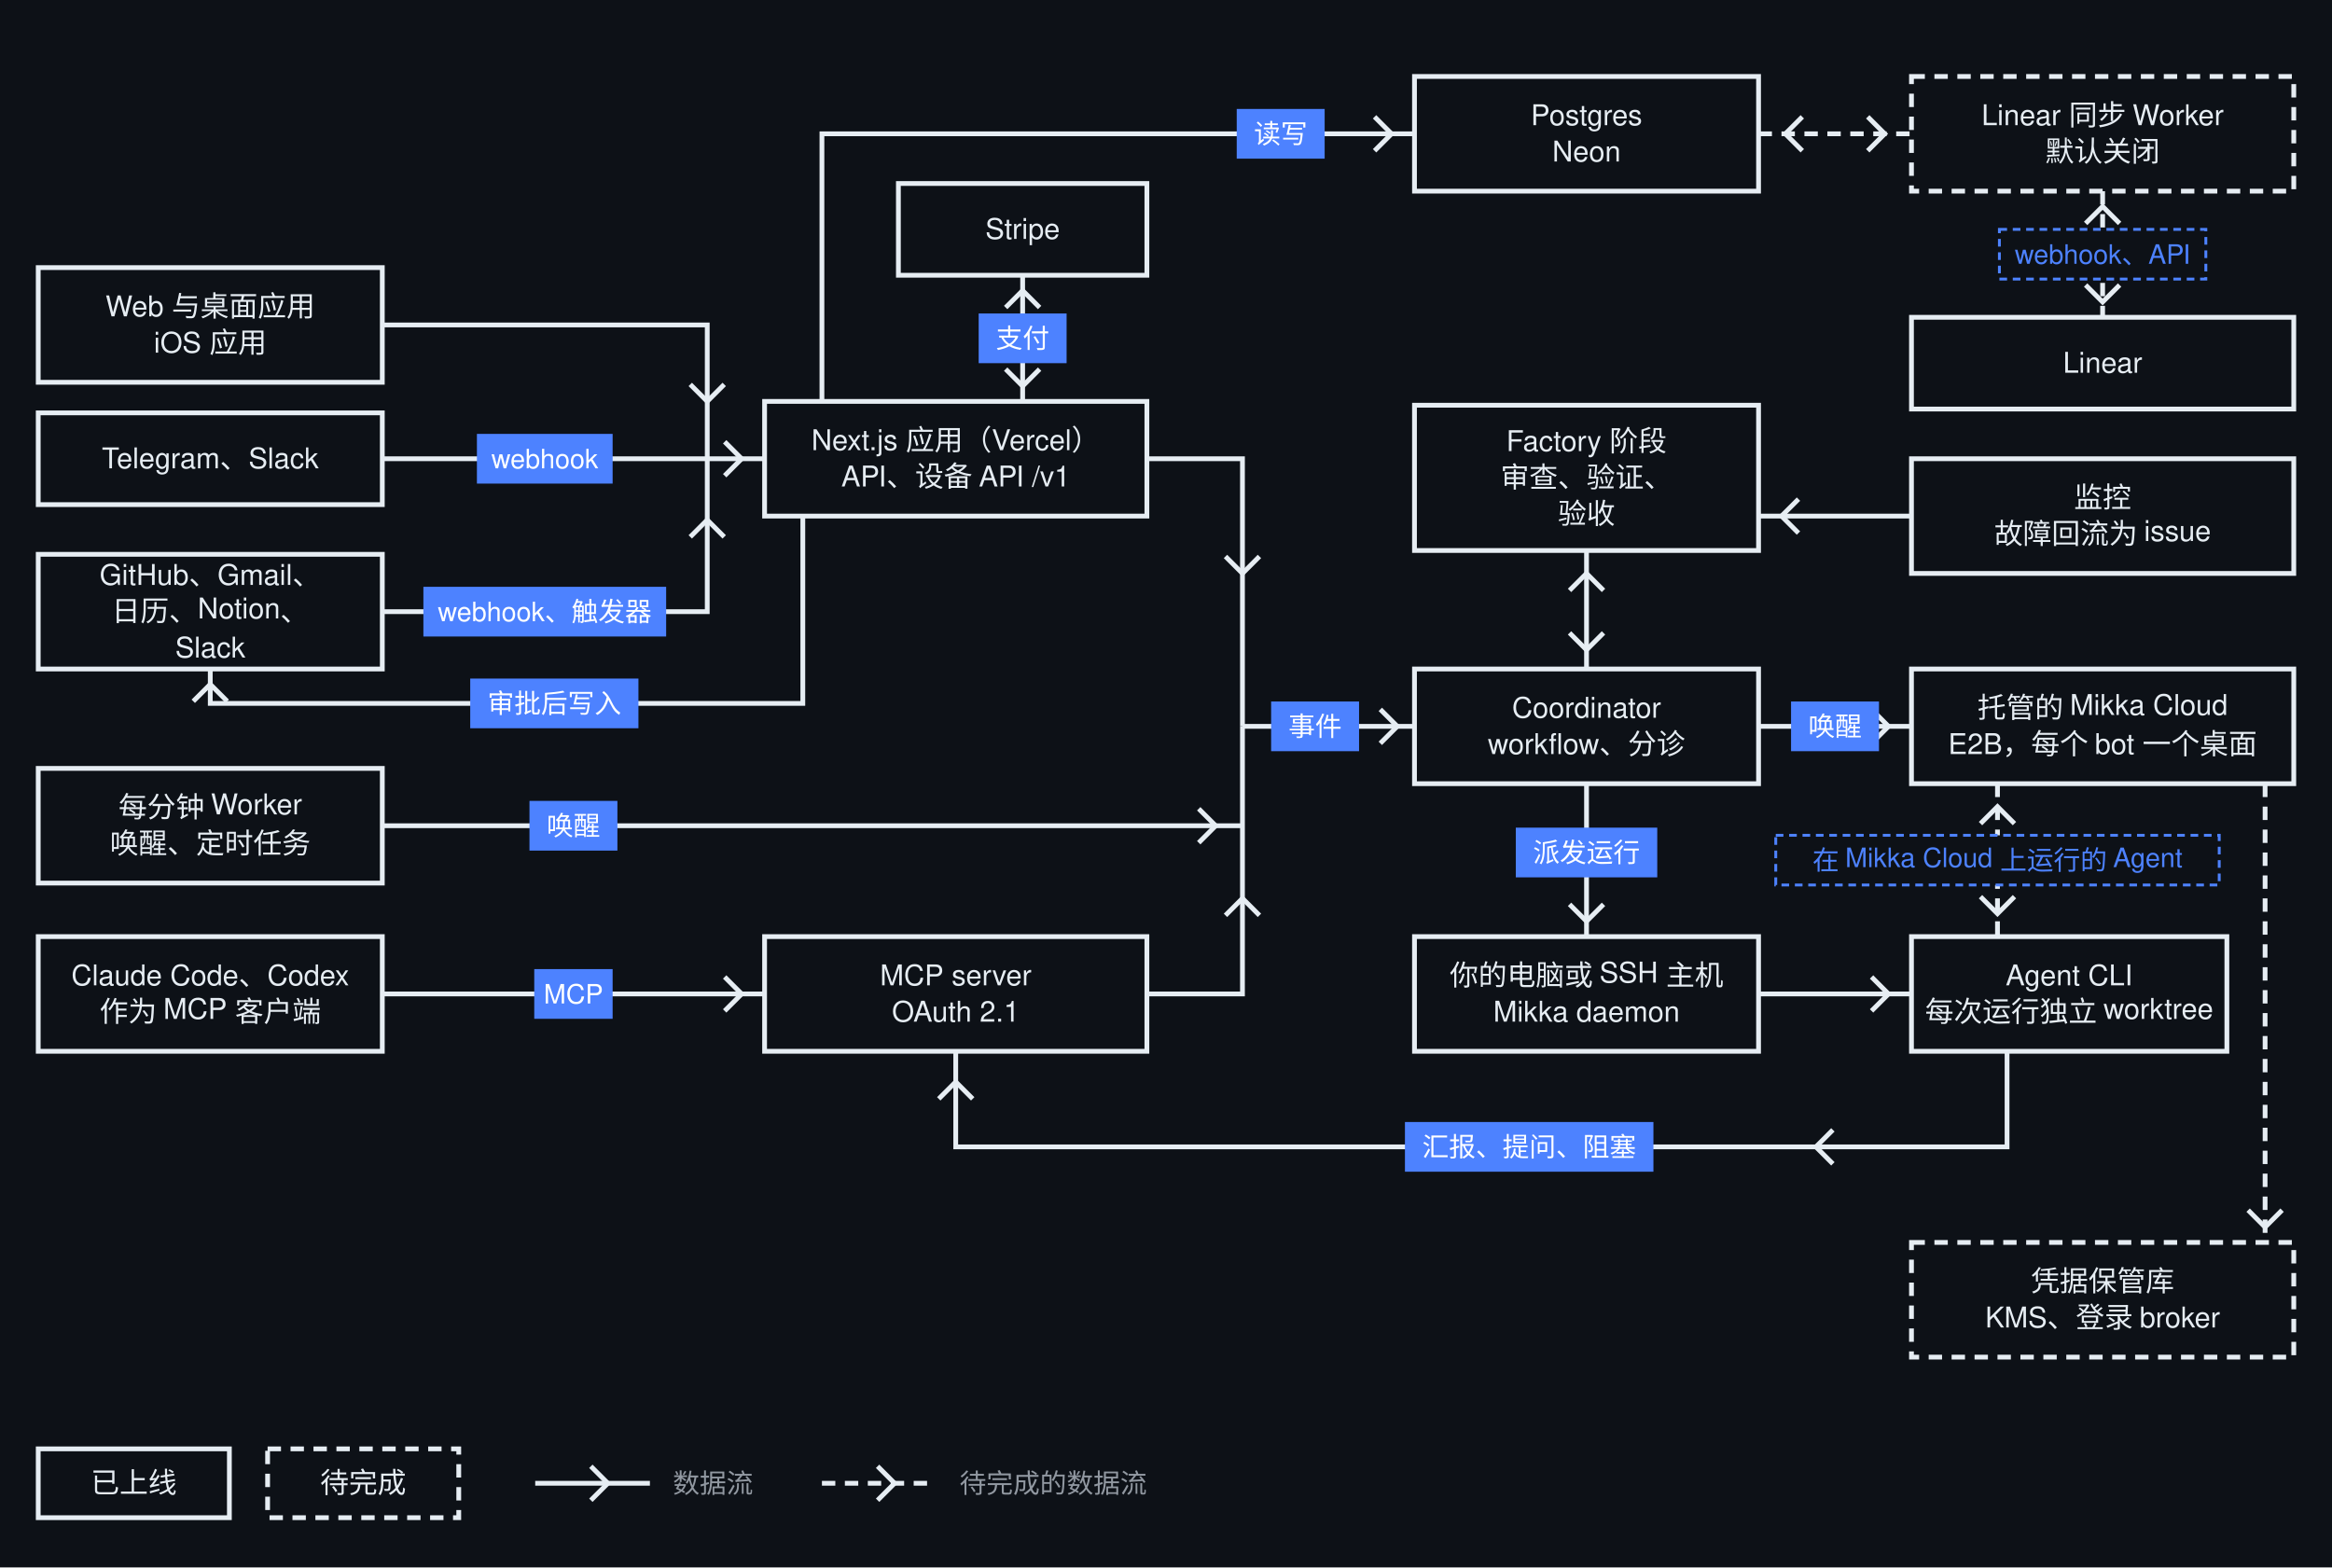
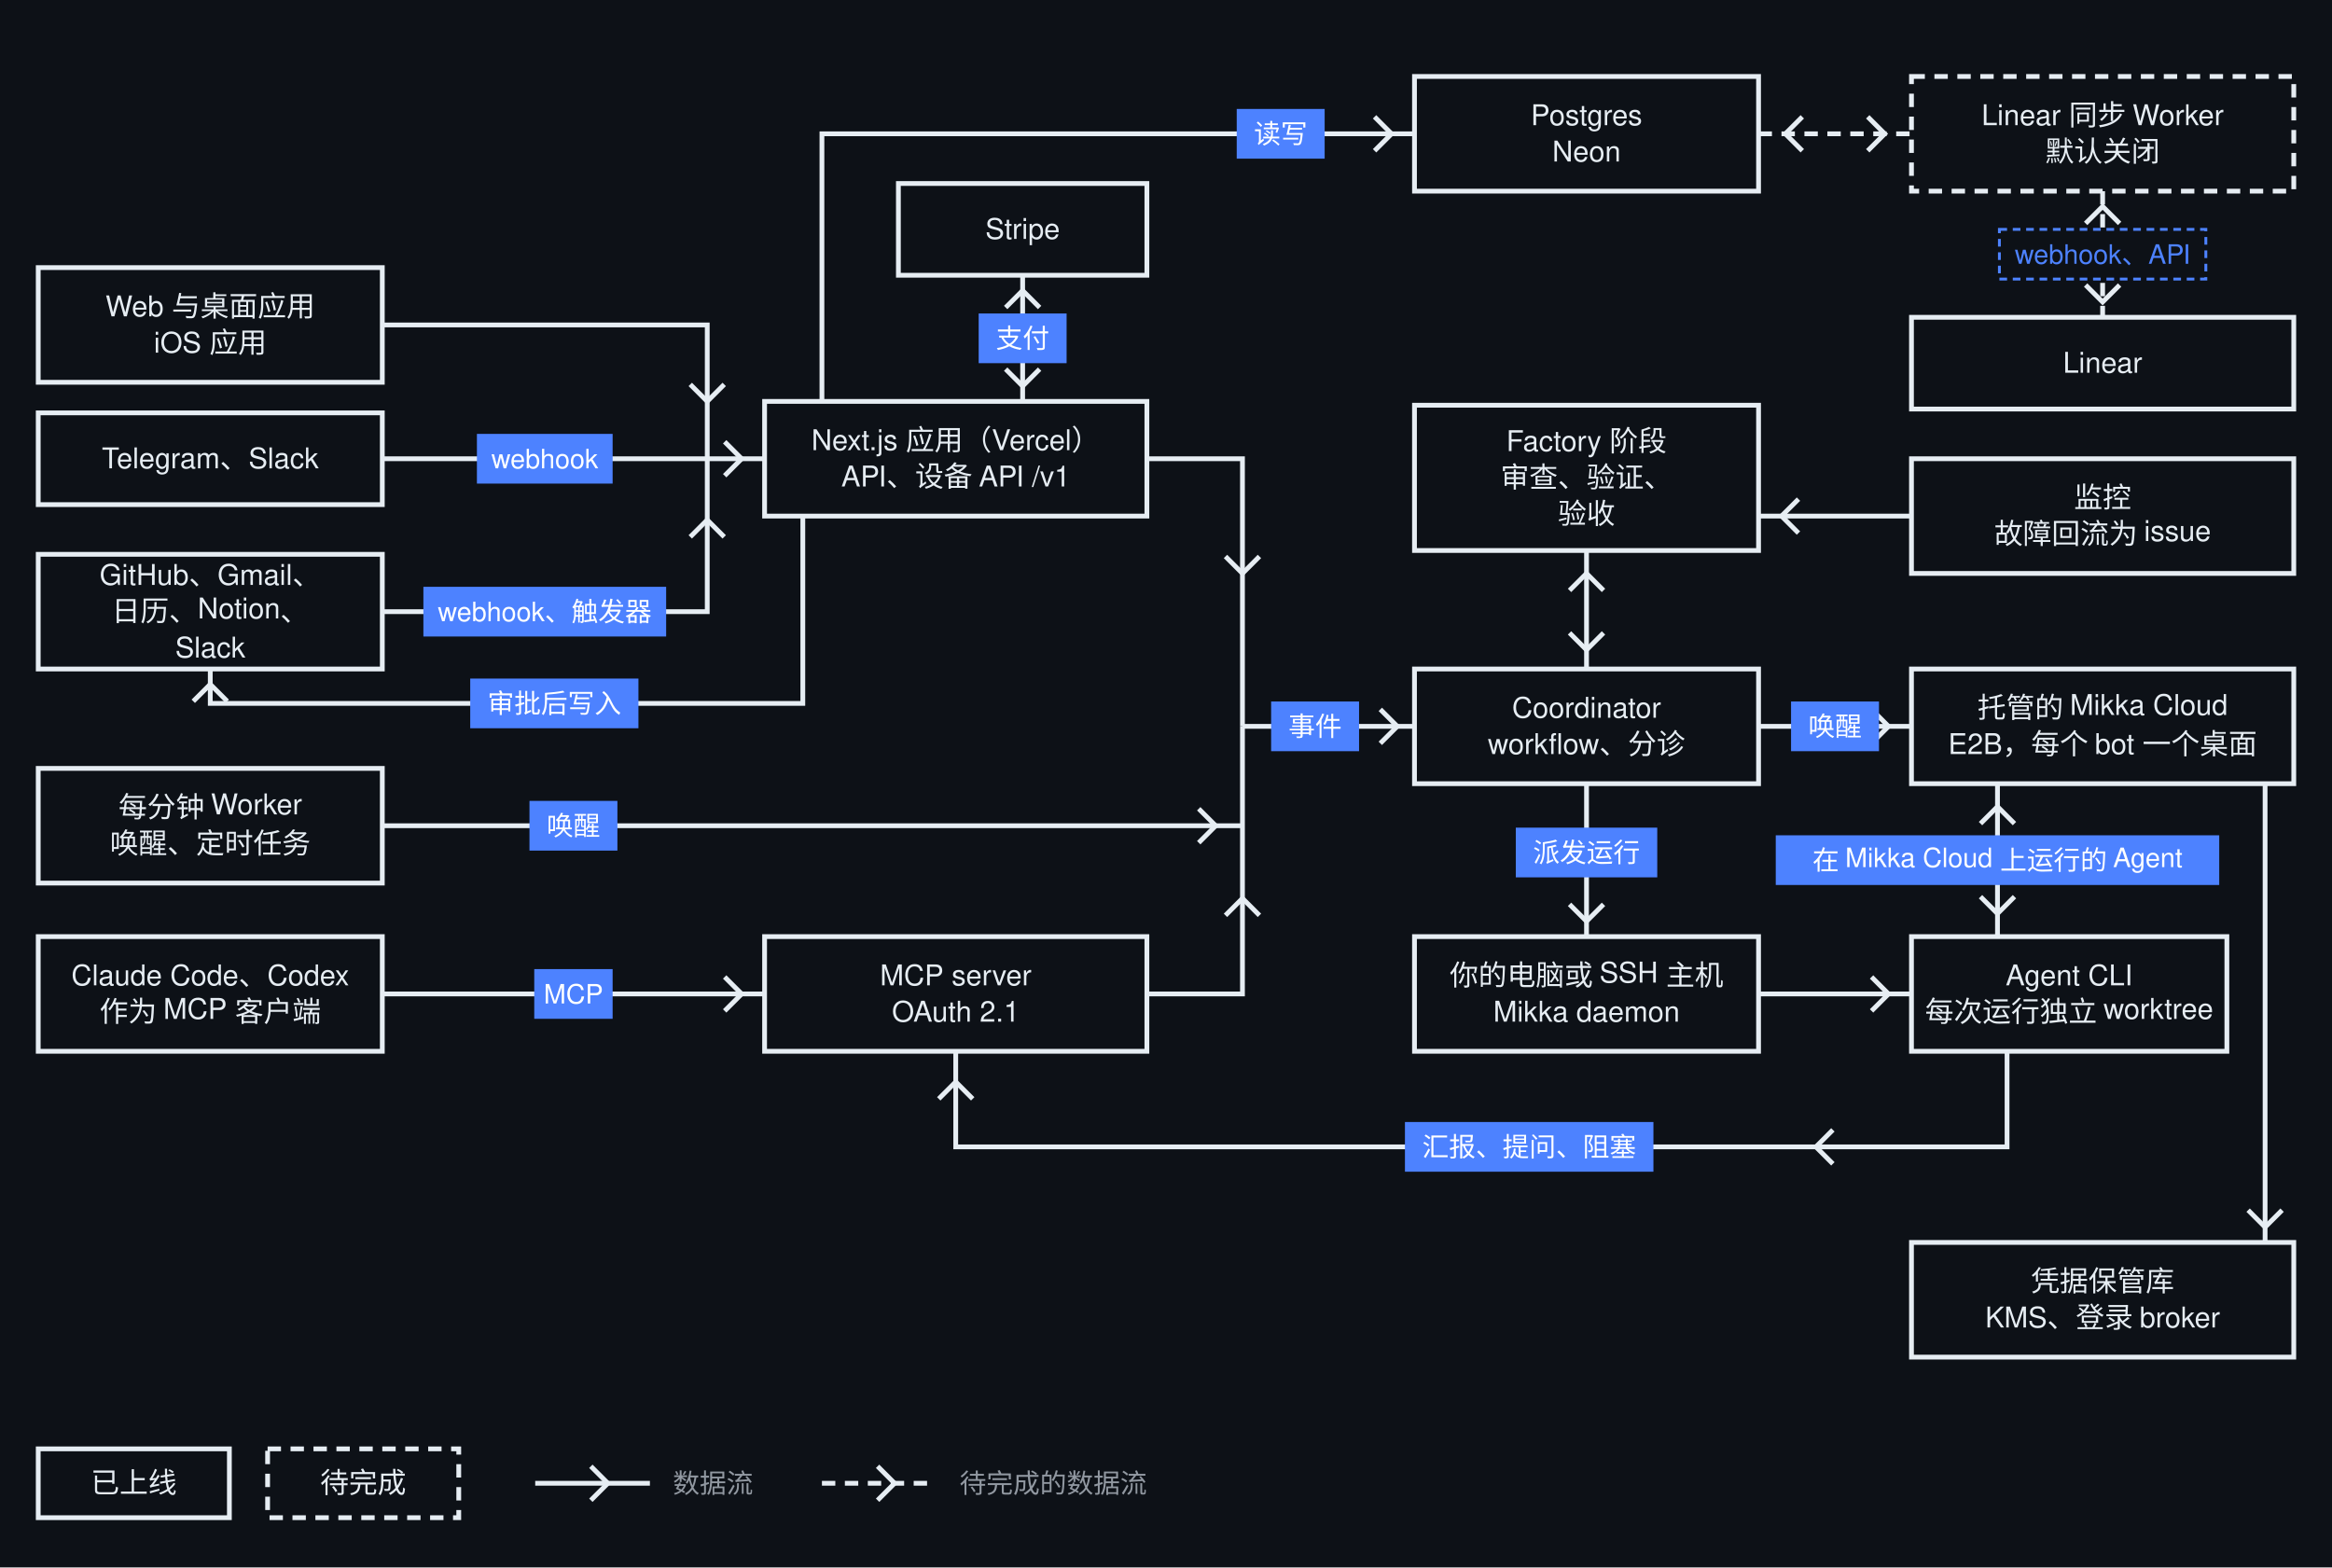
<svg xmlns="http://www.w3.org/2000/svg" width="1220" height="820" viewBox="0 0 1220 820" font-family="-apple-system, BlinkMacSystemFont, &quot;Segoe UI&quot;, Helvetica, Arial, &quot;PingFang SC&quot;, &quot;Noto Sans CJK SC&quot;, &quot;Microsoft YaHei&quot;, sans-serif" role="img" aria-label="Mikka 架构">
  <rect width="1220" height="820" fill="#0d1117" />
  <path d="M200 170 L370 170 L370 240" fill="none" stroke="#e6edf3" stroke-width="2.5" />
  <path d="M362 202 L370 210 L378 202" fill="none" stroke="#e6edf3" stroke-width="2.5" stroke-linecap="square" stroke-linejoin="miter" />
  <path d="M200 320 L370 320 L370 240" fill="none" stroke="#e6edf3" stroke-width="2.5" />
  <path d="M362 280 L370 272 L378 280" fill="none" stroke="#e6edf3" stroke-width="2.5" stroke-linecap="square" stroke-linejoin="miter" />
  <path d="M200 240 L400 240" fill="none" stroke="#e6edf3" stroke-width="2.5" />
  <path d="M380 232 L388 240 L380 248" fill="none" stroke="#e6edf3" stroke-width="2.5" stroke-linecap="square" stroke-linejoin="miter" />
  <rect x="249.5" y="227" width="71" height="26" fill="#4d82ff" />
  <text x="285" y="245" text-anchor="middle" font-size="14" fill="#ffffff">webhook</text>
  <rect x="221.5" y="307" width="127" height="26" fill="#4d82ff" />
  <text x="285" y="325" text-anchor="middle" font-size="14" fill="#ffffff">webhook、触发器</text>
  <path d="M420 270 L420 368 L110 368 L110 350" fill="none" stroke="#e6edf3" stroke-width="2.5" />
  <path d="M102 366 L110 358 L118 366" fill="none" stroke="#e6edf3" stroke-width="2.5" stroke-linecap="square" stroke-linejoin="miter" />
  <rect x="246" y="355" width="88" height="26" fill="#4d82ff" />
  <text x="290" y="373" text-anchor="middle" font-size="14" fill="#ffffff">审批后写入</text>
  <path d="M535 144 L535 210" fill="none" stroke="#e6edf3" stroke-width="2.5" />
  <path d="M527 194 L535 202 L543 194" fill="none" stroke="#e6edf3" stroke-width="2.5" stroke-linecap="square" stroke-linejoin="miter" />
  <path d="M527 160 L535 152 L543 160" fill="none" stroke="#e6edf3" stroke-width="2.5" stroke-linecap="square" stroke-linejoin="miter" />
  <rect x="512" y="164" width="46" height="26" fill="#4d82ff" />
  <text x="535" y="182" text-anchor="middle" font-size="14" fill="#ffffff">支付</text>
  <path d="M200 520 L400 520" fill="none" stroke="#e6edf3" stroke-width="2.5" />
  <path d="M380 512 L388 520 L380 528" fill="none" stroke="#e6edf3" stroke-width="2.5" stroke-linecap="square" stroke-linejoin="miter" />
  <rect x="279.5" y="507" width="41" height="26" fill="#4d82ff" />
  <text x="300" y="525" text-anchor="middle" font-size="14" fill="#ffffff">MCP</text>
  <path d="M430 210 L430 70 L740 70" fill="none" stroke="#e6edf3" stroke-width="2.5" />
  <path d="M720 62 L728 70 L720 78" fill="none" stroke="#e6edf3" stroke-width="2.5" stroke-linecap="square" stroke-linejoin="miter" />
  <rect x="647" y="57" width="46" height="26" fill="#4d82ff" />
  <text x="670" y="75" text-anchor="middle" font-size="14" fill="#ffffff">读写</text>
  <path d="M920 70 L1000 70" fill="none" stroke="#e6edf3" stroke-width="2.5" stroke-dasharray="7 5" />
  <path d="M942 62 L934 70 L942 78" fill="none" stroke="#e6edf3" stroke-width="2.5" stroke-linecap="square" stroke-linejoin="miter" />
  <path d="M978 62 L986 70 L978 78" fill="none" stroke="#e6edf3" stroke-width="2.5" stroke-linecap="square" stroke-linejoin="miter" />
  <path d="M1100 100 L1100 166" fill="none" stroke="#e6edf3" stroke-width="2.5" stroke-dasharray="7 5" />
  <path d="M1092 150 L1100 158 L1108 150" fill="none" stroke="#e6edf3" stroke-width="2.5" stroke-linecap="square" stroke-linejoin="miter" />
  <path d="M1092 116 L1100 108 L1108 116" fill="none" stroke="#e6edf3" stroke-width="2.5" stroke-linecap="square" stroke-linejoin="miter" />
  <rect x="1046" y="120" width="108" height="26" fill="#0d1117" stroke="#4d82ff" stroke-width="1.5" stroke-dasharray="4 3" />
  <text x="1100" y="138" text-anchor="middle" font-size="14" fill="#4d82ff">webhook、API</text>
  <path d="M600 240 L650 240 L650 380" fill="none" stroke="#e6edf3" stroke-width="2.5" />
  <path d="M642 292 L650 300 L658 292" fill="none" stroke="#e6edf3" stroke-width="2.5" stroke-linecap="square" stroke-linejoin="miter" />
  <path d="M600 520 L650 520 L650 380" fill="none" stroke="#e6edf3" stroke-width="2.5" />
  <path d="M642 478 L650 470 L658 478" fill="none" stroke="#e6edf3" stroke-width="2.5" stroke-linecap="square" stroke-linejoin="miter" />
  <path d="M650 380 L740 380" fill="none" stroke="#e6edf3" stroke-width="2.5" />
  <path d="M723 372 L731 380 L723 388" fill="none" stroke="#e6edf3" stroke-width="2.5" stroke-linecap="square" stroke-linejoin="miter" />
  <rect x="665" y="367" width="46" height="26" fill="#4d82ff" />
  <text x="688" y="385" text-anchor="middle" font-size="14" fill="#ffffff">事件</text>
  <path d="M200 432 L650 432" fill="none" stroke="#e6edf3" stroke-width="2.5" />
  <path d="M628 424 L636 432 L628 440" fill="none" stroke="#e6edf3" stroke-width="2.5" stroke-linecap="square" stroke-linejoin="miter" />
  <rect x="277" y="419" width="46" height="26" fill="#4d82ff" />
  <text x="300" y="437" text-anchor="middle" font-size="14" fill="#ffffff">唤醒</text>
  <path d="M830 288 L830 350" fill="none" stroke="#e6edf3" stroke-width="2.5" />
  <path d="M822 308 L830 300 L838 308" fill="none" stroke="#e6edf3" stroke-width="2.5" stroke-linecap="square" stroke-linejoin="miter" />
  <path d="M822 332 L830 340 L838 332" fill="none" stroke="#e6edf3" stroke-width="2.5" stroke-linecap="square" stroke-linejoin="miter" />
  <path d="M1000 270 L920 270" fill="none" stroke="#e6edf3" stroke-width="2.5" />
  <path d="M940 262 L932 270 L940 278" fill="none" stroke="#e6edf3" stroke-width="2.5" stroke-linecap="square" stroke-linejoin="miter" />
  <path d="M920 380 L1000 380" fill="none" stroke="#e6edf3" stroke-width="2.5" />
  <path d="M980 372 L988 380 L980 388" fill="none" stroke="#e6edf3" stroke-width="2.5" stroke-linecap="square" stroke-linejoin="miter" />
  <rect x="937" y="367" width="46" height="26" fill="#4d82ff" />
  <text x="960" y="385" text-anchor="middle" font-size="14" fill="#ffffff">唤醒</text>
  <path d="M830 410 L830 490" fill="none" stroke="#e6edf3" stroke-width="2.5" />
  <path d="M822 474 L830 482 L838 474" fill="none" stroke="#e6edf3" stroke-width="2.5" stroke-linecap="square" stroke-linejoin="miter" />
  <rect x="793" y="433" width="74" height="26" fill="#4d82ff" />
  <text x="830" y="451" text-anchor="middle" font-size="14" fill="#ffffff">派发运行</text>
  <path d="M920 520 L1000 520" fill="none" stroke="#e6edf3" stroke-width="2.5" />
  <path d="M980 512 L988 520 L980 528" fill="none" stroke="#e6edf3" stroke-width="2.5" stroke-linecap="square" stroke-linejoin="miter" />
-   <path d="M1045 410 L1045 490" fill="none" stroke="#e6edf3" stroke-width="2.5" stroke-dasharray="7 5" />
+   <path d="M1045 410 L1045 490" fill="none" stroke="#e6edf3" stroke-width="2.5" />
  <path d="M1037 430 L1045 422 L1053 430" fill="none" stroke="#e6edf3" stroke-width="2.5" stroke-linecap="square" stroke-linejoin="miter" />
  <path d="M1037 470 L1045 478 L1053 470" fill="none" stroke="#e6edf3" stroke-width="2.5" stroke-linecap="square" stroke-linejoin="miter" />
-   <rect x="929" y="437" width="232" height="26" fill="#0d1117" stroke="#4d82ff" stroke-width="1.5" stroke-dasharray="4 3" />
-   <text x="1045" y="455" text-anchor="middle" font-size="14" fill="#4d82ff">在 Mikka Cloud 上运行的 Agent</text>
-   <path d="M1185 410 L1185 650" fill="none" stroke="#e6edf3" stroke-width="2.5" stroke-dasharray="7 5" />
+   <rect x="929" y="437" width="232" height="26" fill="#4d82ff" />
+   <text x="1045" y="455" text-anchor="middle" font-size="14" fill="#ffffff">在 Mikka Cloud 上运行的 Agent</text>
+   <path d="M1185 410 L1185 650" fill="none" stroke="#e6edf3" stroke-width="2.5" />
  <path d="M1177 634 L1185 642 L1193 634" fill="none" stroke="#e6edf3" stroke-width="2.5" stroke-linecap="square" stroke-linejoin="miter" />
  <path d="M1050 550 L1050 600 L500 600 L500 550" fill="none" stroke="#e6edf3" stroke-width="2.5" />
  <path d="M958 592 L950 600 L958 608" fill="none" stroke="#e6edf3" stroke-width="2.5" stroke-linecap="square" stroke-linejoin="miter" />
  <path d="M492 574 L500 566 L508 574" fill="none" stroke="#e6edf3" stroke-width="2.5" stroke-linecap="square" stroke-linejoin="miter" />
  <rect x="735" y="587" width="130" height="26" fill="#4d82ff" />
  <text x="800" y="605" text-anchor="middle" font-size="14" fill="#ffffff">汇报、提问、阻塞</text>
  <rect x="20" y="140" width="180" height="60" fill="#0d1117" stroke="#e6edf3" stroke-width="2.5" />
  <text x="110" y="165.5" text-anchor="middle" font-size="15" fill="#e6edf3">Web 与桌面应用</text>
  <text x="110" y="184.5" text-anchor="middle" font-size="15" fill="#e6edf3">iOS 应用</text>
  <rect x="20" y="216" width="180" height="48" fill="#0d1117" stroke="#e6edf3" stroke-width="2.5" />
  <text x="110" y="245" text-anchor="middle" font-size="15" fill="#e6edf3">Telegram、Slack</text>
  <rect x="20" y="290" width="180" height="60" fill="#0d1117" stroke="#e6edf3" stroke-width="2.5" />
  <text x="110" y="306" text-anchor="middle" font-size="15" fill="#e6edf3">GitHub、Gmail、</text>
  <text x="110" y="325" text-anchor="middle" font-size="15" fill="#e6edf3">日历、Notion、</text>
  <text x="110" y="344" text-anchor="middle" font-size="15" fill="#e6edf3">Slack</text>
  <rect x="20" y="402" width="180" height="60" fill="#0d1117" stroke="#e6edf3" stroke-width="2.5" />
  <text x="110" y="427.5" text-anchor="middle" font-size="15" fill="#e6edf3">每分钟 Worker</text>
  <text x="110" y="446.5" text-anchor="middle" font-size="15" fill="#e6edf3">唤醒、定时任务</text>
  <rect x="20" y="490" width="180" height="60" fill="#0d1117" stroke="#e6edf3" stroke-width="2.5" />
  <text x="110" y="515.5" text-anchor="middle" font-size="15" fill="#e6edf3">Claude Code、Codex</text>
  <text x="110" y="534.5" text-anchor="middle" font-size="15" fill="#e6edf3">作为 MCP 客户端</text>
  <rect x="470" y="96" width="130" height="48" fill="#0d1117" stroke="#e6edf3" stroke-width="2.5" />
  <text x="535" y="125" text-anchor="middle" font-size="15" fill="#e6edf3">Stripe</text>
  <rect x="400" y="210" width="200" height="60" fill="#0d1117" stroke="#e6edf3" stroke-width="2.5" />
  <text x="500" y="235.5" text-anchor="middle" font-size="15" fill="#e6edf3">Next.js 应用（Vercel）</text>
  <text x="500" y="254.5" text-anchor="middle" font-size="15" fill="#e6edf3">API、设备 API /v1</text>
  <rect x="400" y="490" width="200" height="60" fill="#0d1117" stroke="#e6edf3" stroke-width="2.5" />
  <text x="500" y="515.5" text-anchor="middle" font-size="15" fill="#e6edf3">MCP server</text>
  <text x="500" y="534.5" text-anchor="middle" font-size="15" fill="#e6edf3">OAuth 2.1</text>
  <rect x="740" y="40" width="180" height="60" fill="#0d1117" stroke="#e6edf3" stroke-width="2.5" />
  <text x="830" y="65.5" text-anchor="middle" font-size="15" fill="#e6edf3">Postgres</text>
  <text x="830" y="84.5" text-anchor="middle" font-size="15" fill="#e6edf3">Neon</text>
  <rect x="740" y="212" width="180" height="76" fill="#0d1117" stroke="#e6edf3" stroke-width="2.5" />
  <text x="830" y="236" text-anchor="middle" font-size="15" fill="#e6edf3">Factory 阶段</text>
  <text x="830" y="255" text-anchor="middle" font-size="15" fill="#e6edf3">审查、验证、</text>
  <text x="830" y="274" text-anchor="middle" font-size="15" fill="#e6edf3">验收</text>
  <rect x="740" y="350" width="180" height="60" fill="#0d1117" stroke="#e6edf3" stroke-width="2.5" />
  <text x="830" y="375.5" text-anchor="middle" font-size="15" fill="#e6edf3">Coordinator</text>
  <text x="830" y="394.5" text-anchor="middle" font-size="15" fill="#e6edf3">workflow、分诊</text>
  <rect x="740" y="490" width="180" height="60" fill="#0d1117" stroke="#e6edf3" stroke-width="2.5" />
  <text x="830" y="515.5" text-anchor="middle" font-size="15" fill="#e6edf3">你的电脑或 SSH 主机</text>
  <text x="830" y="534.5" text-anchor="middle" font-size="15" fill="#e6edf3">Mikka daemon</text>
  <rect x="1000" y="40" width="200" height="60" fill="#0d1117" stroke="#e6edf3" stroke-width="2.5" stroke-dasharray="7 5" />
  <text x="1100" y="65.5" text-anchor="middle" font-size="15" fill="#e6edf3">Linear 同步 Worker</text>
  <text x="1100" y="84.5" text-anchor="middle" font-size="15" fill="#e6edf3">默认关闭</text>
  <rect x="1000" y="166" width="200" height="48" fill="#0d1117" stroke="#e6edf3" stroke-width="2.5" />
  <text x="1100" y="195" text-anchor="middle" font-size="15" fill="#e6edf3">Linear</text>
  <rect x="1000" y="240" width="200" height="60" fill="#0d1117" stroke="#e6edf3" stroke-width="2.5" />
  <text x="1100" y="265.5" text-anchor="middle" font-size="15" fill="#e6edf3">监控</text>
  <text x="1100" y="284.5" text-anchor="middle" font-size="15" fill="#e6edf3">故障回流为 issue</text>
  <rect x="1000" y="350" width="200" height="60" fill="#0d1117" stroke="#e6edf3" stroke-width="2.5" />
  <text x="1100" y="375.5" text-anchor="middle" font-size="15" fill="#e6edf3">托管的 Mikka Cloud</text>
  <text x="1100" y="394.5" text-anchor="middle" font-size="15" fill="#e6edf3">E2B，每个 bot 一个桌面</text>
  <rect x="1000" y="490" width="165" height="60" fill="#0d1117" stroke="#e6edf3" stroke-width="2.5" />
  <text x="1082.5" y="515.5" text-anchor="middle" font-size="15" fill="#e6edf3">Agent CLI</text>
  <text x="1082.5" y="534.5" text-anchor="middle" font-size="15" fill="#e6edf3">每次运行独立 worktree</text>
-   <rect x="1000" y="650" width="200" height="60" fill="#0d1117" stroke="#e6edf3" stroke-width="2.5" stroke-dasharray="7 5" />
+   <rect x="1000" y="650" width="200" height="60" fill="#0d1117" stroke="#e6edf3" stroke-width="2.5" />
  <text x="1100" y="675.5" text-anchor="middle" font-size="15" fill="#e6edf3">凭据保管库</text>
  <text x="1100" y="694.5" text-anchor="middle" font-size="15" fill="#e6edf3">KMS、登录 broker</text>
  <rect x="20" y="758" width="100" height="36" fill="#0d1117" stroke="#e6edf3" stroke-width="2.5" />
  <text x="70" y="781" text-anchor="middle" font-size="15" fill="#e6edf3">已上线</text>
  <rect x="140" y="758" width="100" height="36" fill="#0d1117" stroke="#e6edf3" stroke-width="2.5" stroke-dasharray="7 5" />
  <text x="190" y="781" text-anchor="middle" font-size="15" fill="#e6edf3">待完成</text>
  <path d="M280 776 L340 776" fill="none" stroke="#e6edf3" stroke-width="2.5" />
  <path d="M310 768 L318 776 L310 784" fill="none" stroke="#e6edf3" stroke-width="2.5" stroke-linecap="square" stroke-linejoin="miter" />
  <text x="352" y="781" font-size="14" fill="#9198a1">数据流</text>
  <path d="M430 776 L490 776" fill="none" stroke="#e6edf3" stroke-width="2.5" stroke-dasharray="7 5" />
  <path d="M460 768 L468 776 L460 784" fill="none" stroke="#e6edf3" stroke-width="2.5" stroke-linecap="square" stroke-linejoin="miter" />
  <text x="502" y="781" font-size="14" fill="#9198a1">待完成的数据流</text>
</svg>
